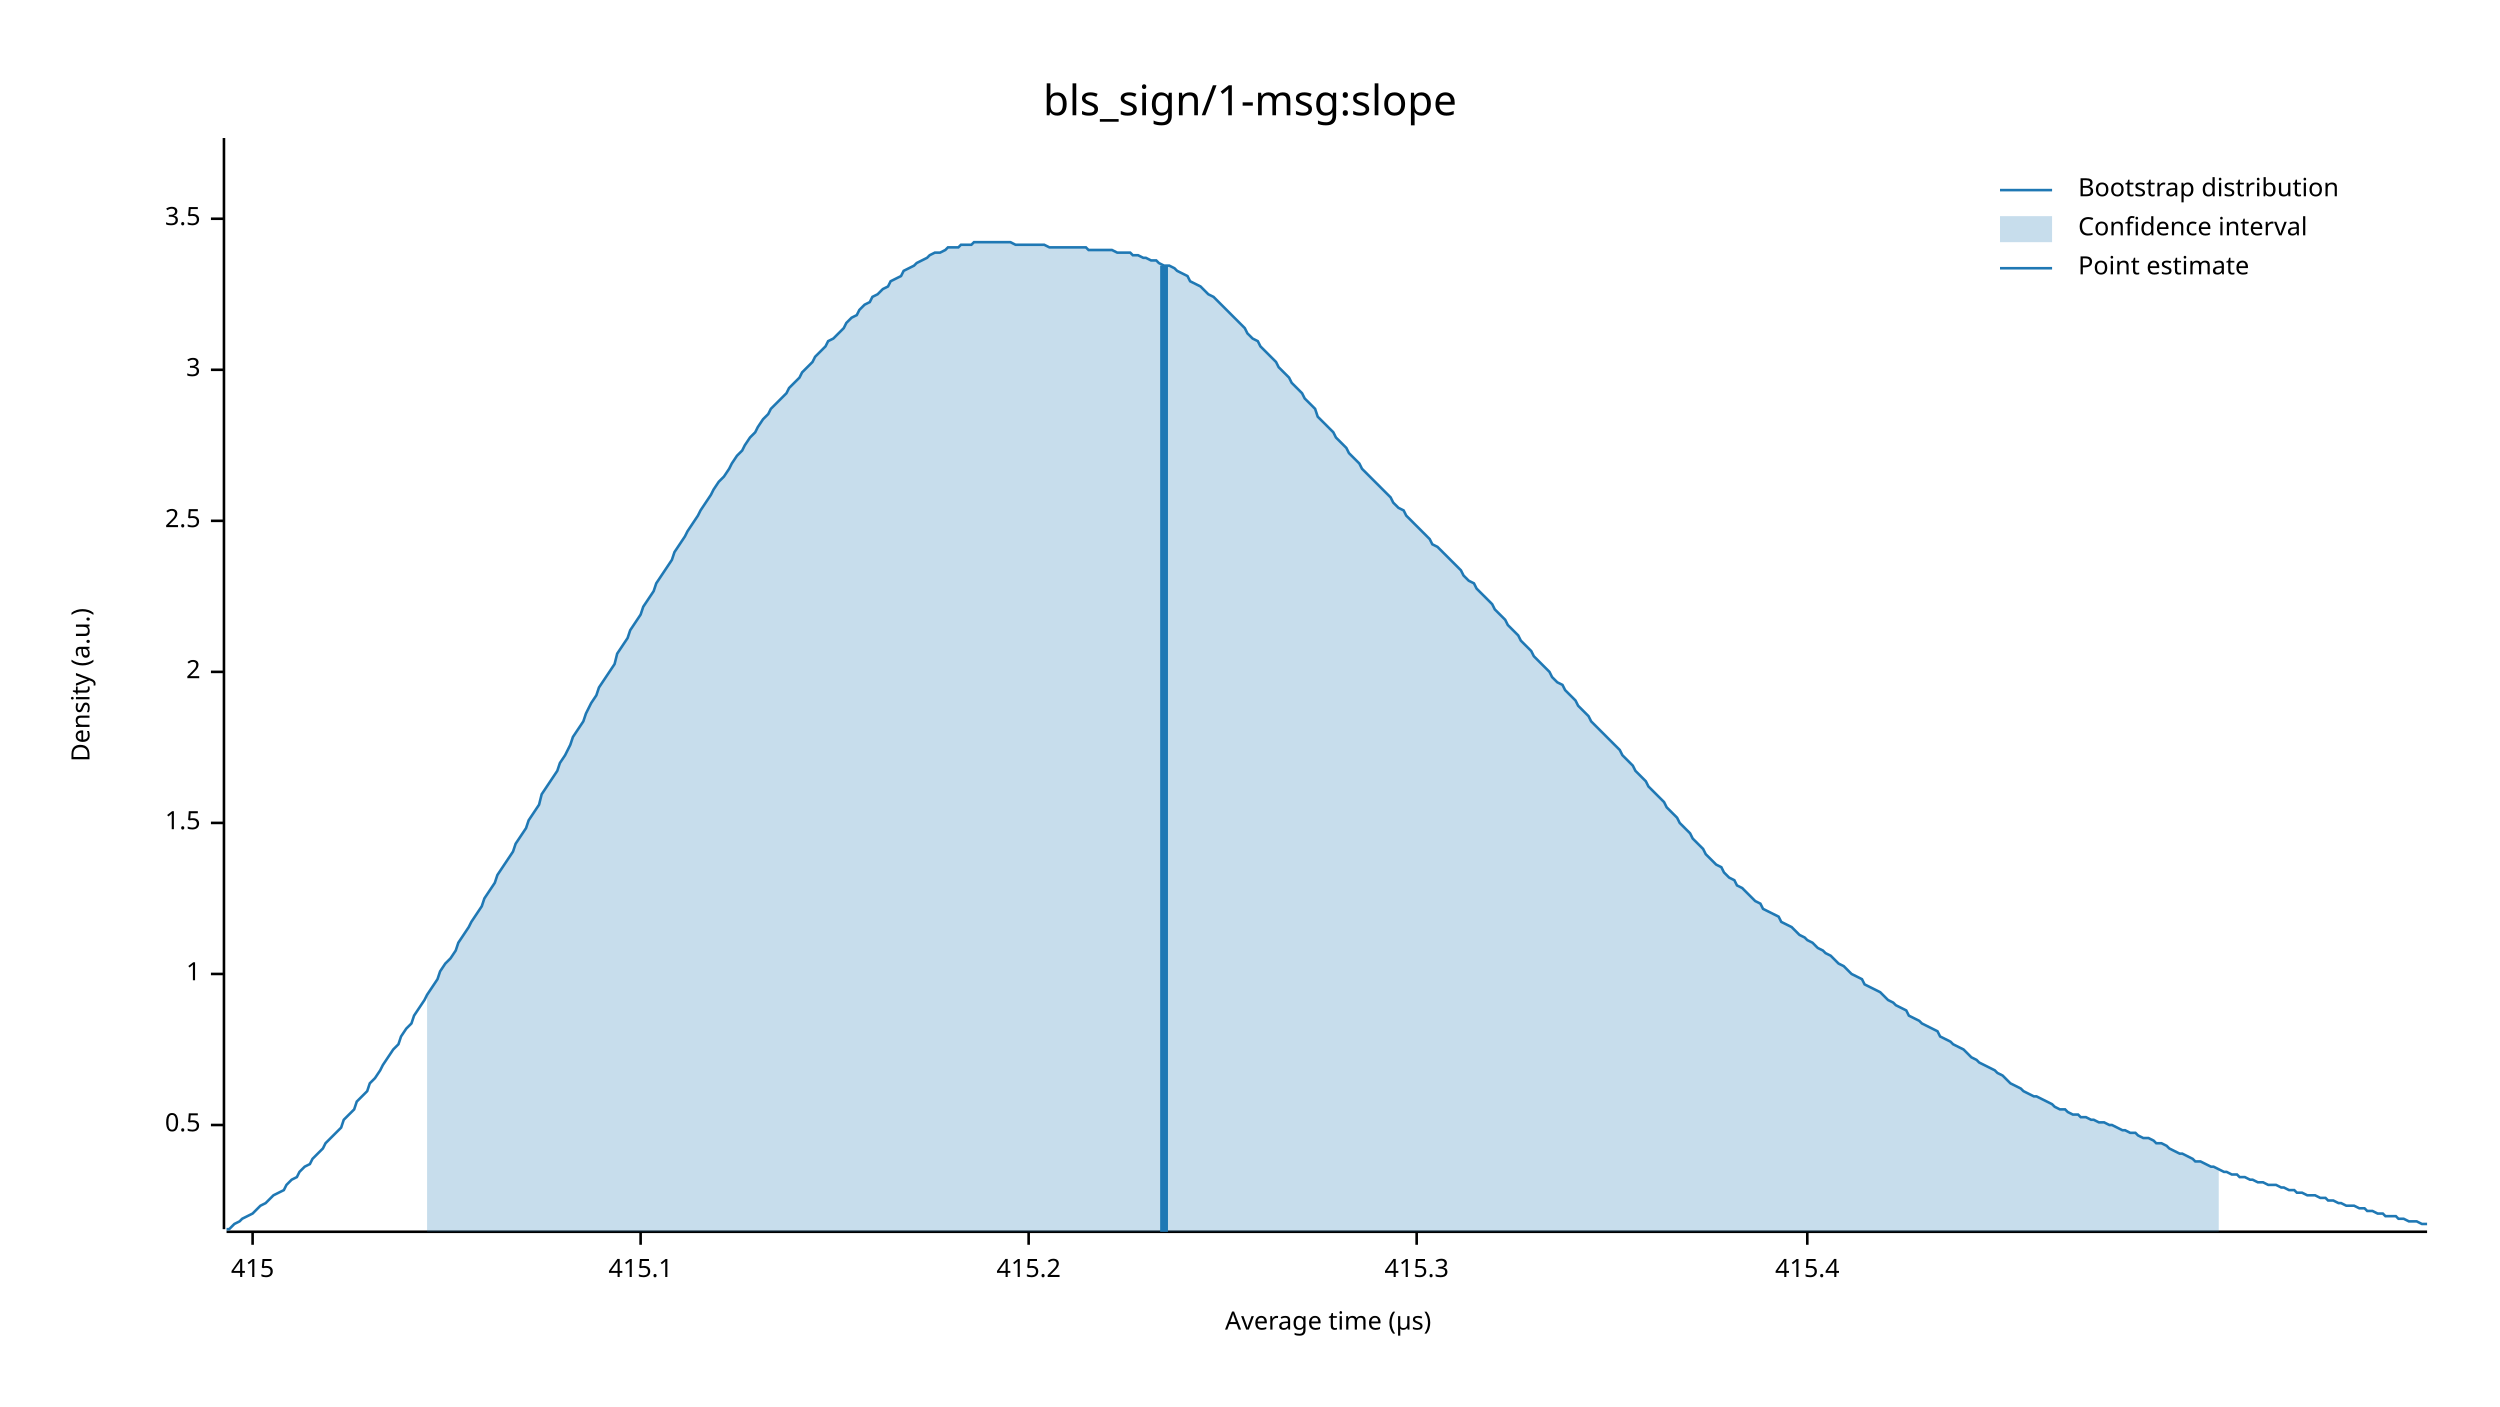
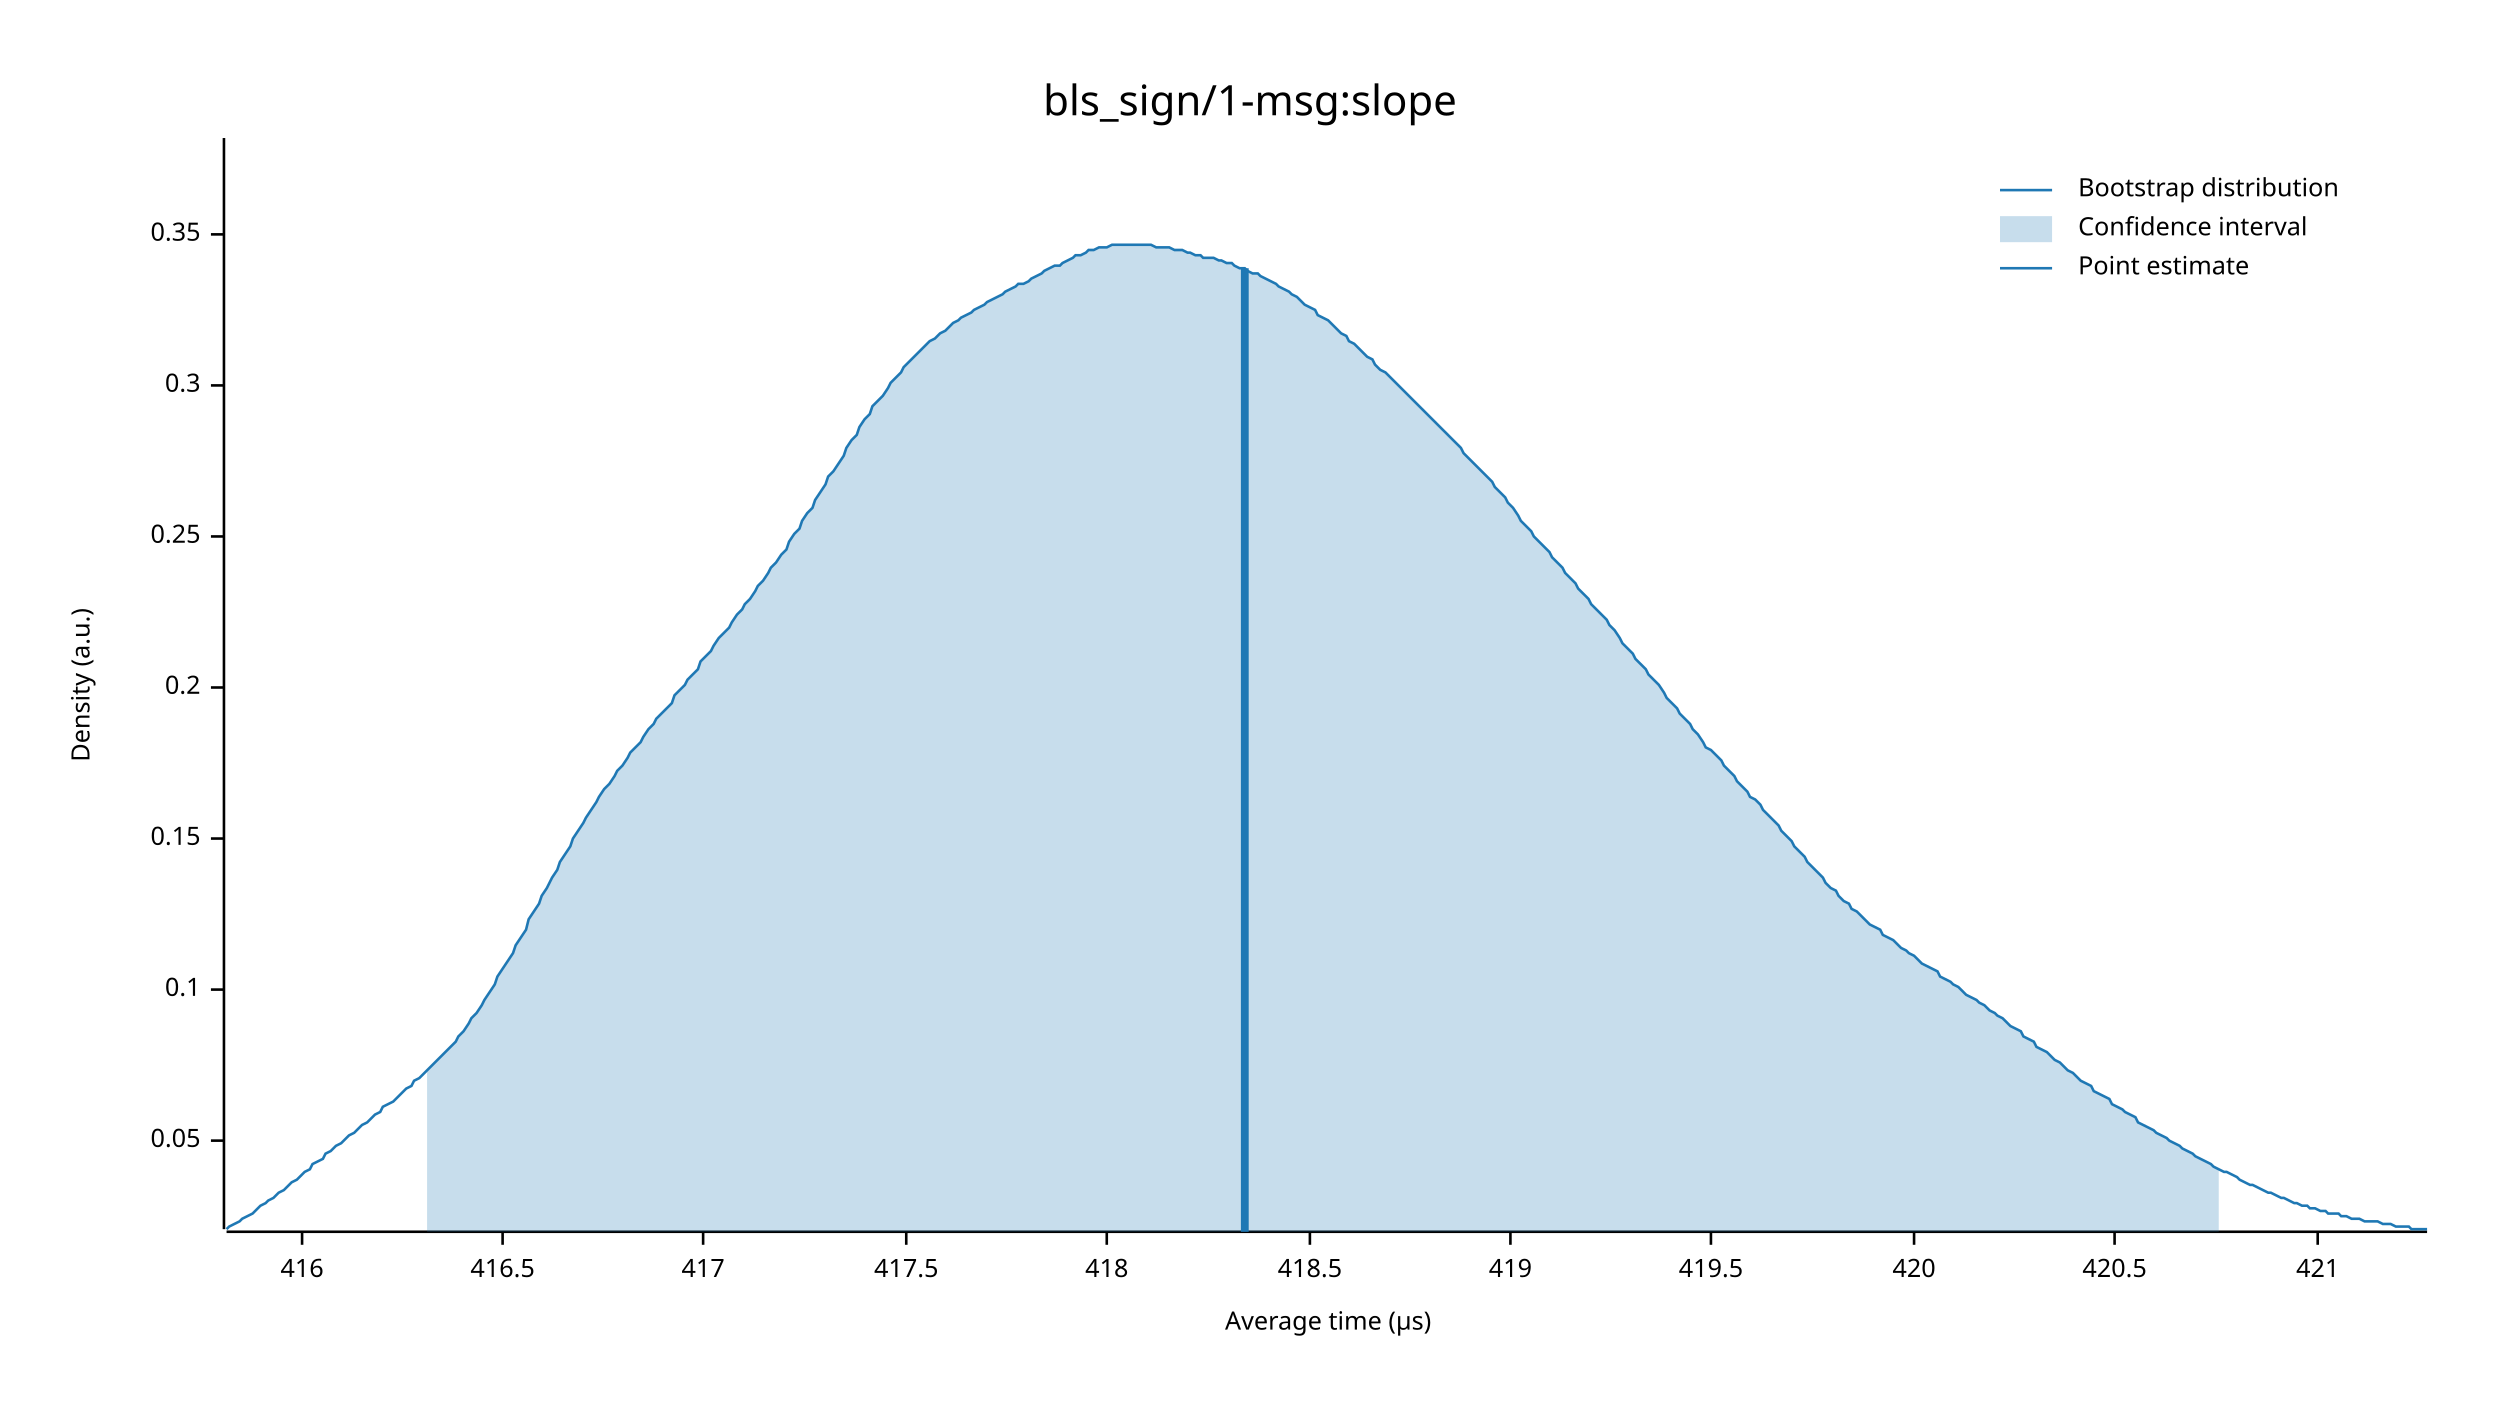
<svg xmlns="http://www.w3.org/2000/svg" width="960" height="540" viewBox="0 0 960 540">
  <text x="480" y="32" dy="0.76em" text-anchor="middle" font-family="sans-serif" font-size="16.129" opacity="1" fill="#000000">
bls_sign/1-msg:slope
</text>
  <text x="27" y="263" dy="0.76em" text-anchor="middle" font-family="sans-serif" font-size="9.677" opacity="1" fill="#000000" transform="rotate(270, 27, 263)">
Density (a.u.)
</text>
  <text x="510" y="513" dy="-0.5ex" text-anchor="middle" font-family="sans-serif" font-size="9.677" opacity="1" fill="#000000">
Average time (µs)
</text>
  <polyline fill="none" opacity="1" stroke="#000000" stroke-width="1" points="86,53 86,472 " />
-   <text x="77" y="432" dy="0.5ex" text-anchor="end" font-family="sans-serif" font-size="9.677" opacity="1" fill="#000000">
- 0.5
+   <text x="77" y="438" dy="0.5ex" text-anchor="end" font-family="sans-serif" font-size="9.677" opacity="1" fill="#000000">
+ 0.05
</text>
-   <polyline fill="none" opacity="1" stroke="#000000" stroke-width="1" points="81,432 86,432 " />
-   <text x="77" y="374" dy="0.5ex" text-anchor="end" font-family="sans-serif" font-size="9.677" opacity="1" fill="#000000">
- 1
+   <polyline fill="none" opacity="1" stroke="#000000" stroke-width="1" points="81,438 86,438 " />
+   <text x="77" y="380" dy="0.5ex" text-anchor="end" font-family="sans-serif" font-size="9.677" opacity="1" fill="#000000">
+ 0.1
</text>
-   <polyline fill="none" opacity="1" stroke="#000000" stroke-width="1" points="81,374 86,374 " />
-   <text x="77" y="316" dy="0.5ex" text-anchor="end" font-family="sans-serif" font-size="9.677" opacity="1" fill="#000000">
- 1.5
+   <polyline fill="none" opacity="1" stroke="#000000" stroke-width="1" points="81,380 86,380 " />
+   <text x="77" y="322" dy="0.5ex" text-anchor="end" font-family="sans-serif" font-size="9.677" opacity="1" fill="#000000">
+ 0.15
</text>
-   <polyline fill="none" opacity="1" stroke="#000000" stroke-width="1" points="81,316 86,316 " />
-   <text x="77" y="258" dy="0.5ex" text-anchor="end" font-family="sans-serif" font-size="9.677" opacity="1" fill="#000000">
- 2
+   <polyline fill="none" opacity="1" stroke="#000000" stroke-width="1" points="81,322 86,322 " />
+   <text x="77" y="264" dy="0.5ex" text-anchor="end" font-family="sans-serif" font-size="9.677" opacity="1" fill="#000000">
+ 0.2
</text>
-   <polyline fill="none" opacity="1" stroke="#000000" stroke-width="1" points="81,258 86,258 " />
-   <text x="77" y="200" dy="0.5ex" text-anchor="end" font-family="sans-serif" font-size="9.677" opacity="1" fill="#000000">
- 2.5
+   <polyline fill="none" opacity="1" stroke="#000000" stroke-width="1" points="81,264 86,264 " />
+   <text x="77" y="206" dy="0.5ex" text-anchor="end" font-family="sans-serif" font-size="9.677" opacity="1" fill="#000000">
+ 0.25
</text>
-   <polyline fill="none" opacity="1" stroke="#000000" stroke-width="1" points="81,200 86,200 " />
-   <text x="77" y="142" dy="0.5ex" text-anchor="end" font-family="sans-serif" font-size="9.677" opacity="1" fill="#000000">
- 3
+   <polyline fill="none" opacity="1" stroke="#000000" stroke-width="1" points="81,206 86,206 " />
+   <text x="77" y="148" dy="0.5ex" text-anchor="end" font-family="sans-serif" font-size="9.677" opacity="1" fill="#000000">
+ 0.3
</text>
-   <polyline fill="none" opacity="1" stroke="#000000" stroke-width="1" points="81,142 86,142 " />
-   <text x="77" y="84" dy="0.5ex" text-anchor="end" font-family="sans-serif" font-size="9.677" opacity="1" fill="#000000">
- 3.5
+   <polyline fill="none" opacity="1" stroke="#000000" stroke-width="1" points="81,148 86,148 " />
+   <text x="77" y="90" dy="0.5ex" text-anchor="end" font-family="sans-serif" font-size="9.677" opacity="1" fill="#000000">
+ 0.35
</text>
-   <polyline fill="none" opacity="1" stroke="#000000" stroke-width="1" points="81,84 86,84 " />
+   <polyline fill="none" opacity="1" stroke="#000000" stroke-width="1" points="81,90 86,90 " />
  <polyline fill="none" opacity="1" stroke="#000000" stroke-width="1" points="87,473 932,473 " />
-   <text x="97" y="483" dy="0.76em" text-anchor="middle" font-family="sans-serif" font-size="9.677" opacity="1" fill="#000000">
- 415
+   <text x="116" y="483" dy="0.76em" text-anchor="middle" font-family="sans-serif" font-size="9.677" opacity="1" fill="#000000">
+ 416
</text>
-   <polyline fill="none" opacity="1" stroke="#000000" stroke-width="1" points="97,473 97,478 " />
-   <text x="246" y="483" dy="0.76em" text-anchor="middle" font-family="sans-serif" font-size="9.677" opacity="1" fill="#000000">
- 415.1
+   <polyline fill="none" opacity="1" stroke="#000000" stroke-width="1" points="116,473 116,478 " />
+   <text x="193" y="483" dy="0.76em" text-anchor="middle" font-family="sans-serif" font-size="9.677" opacity="1" fill="#000000">
+ 416.5
</text>
-   <polyline fill="none" opacity="1" stroke="#000000" stroke-width="1" points="246,473 246,478 " />
-   <text x="395" y="483" dy="0.76em" text-anchor="middle" font-family="sans-serif" font-size="9.677" opacity="1" fill="#000000">
- 415.2
+   <polyline fill="none" opacity="1" stroke="#000000" stroke-width="1" points="193,473 193,478 " />
+   <text x="270" y="483" dy="0.76em" text-anchor="middle" font-family="sans-serif" font-size="9.677" opacity="1" fill="#000000">
+ 417
</text>
-   <polyline fill="none" opacity="1" stroke="#000000" stroke-width="1" points="395,473 395,478 " />
-   <text x="544" y="483" dy="0.76em" text-anchor="middle" font-family="sans-serif" font-size="9.677" opacity="1" fill="#000000">
- 415.3
+   <polyline fill="none" opacity="1" stroke="#000000" stroke-width="1" points="270,473 270,478 " />
+   <text x="348" y="483" dy="0.76em" text-anchor="middle" font-family="sans-serif" font-size="9.677" opacity="1" fill="#000000">
+ 417.5
</text>
-   <polyline fill="none" opacity="1" stroke="#000000" stroke-width="1" points="544,473 544,478 " />
-   <text x="694" y="483" dy="0.76em" text-anchor="middle" font-family="sans-serif" font-size="9.677" opacity="1" fill="#000000">
- 415.4
+   <polyline fill="none" opacity="1" stroke="#000000" stroke-width="1" points="348,473 348,478 " />
+   <text x="425" y="483" dy="0.76em" text-anchor="middle" font-family="sans-serif" font-size="9.677" opacity="1" fill="#000000">
+ 418
</text>
-   <polyline fill="none" opacity="1" stroke="#000000" stroke-width="1" points="694,473 694,478 " />
-   <polyline fill="none" opacity="1" stroke="#1F78B4" stroke-width="1" points="87,472 88,472 90,470 92,469 93,468 95,467 97,466 98,465 100,463 102,462 103,461 105,459 107,458 109,457 110,455 112,453 114,452 115,450 117,448 119,447 120,445 122,443 124,441 125,439 127,437 129,435 131,433 132,430 134,428 136,426 137,423 139,421 141,419 142,416 144,414 146,411 147,409 149,406 151,403 153,401 154,398 156,395 158,393 159,390 161,387 163,384 164,382 166,379 168,376 169,373 171,370 173,368 175,365 176,362 178,359 180,356 181,354 183,351 185,348 186,345 188,342 190,339 191,336 193,333 195,330 197,327 198,324 200,321 202,318 203,315 205,312 207,309 208,305 210,302 212,299 214,296 215,293 217,290 219,286 220,283 222,280 224,277 225,274 227,270 229,267 230,264 232,261 234,258 236,255 237,251 239,248 241,245 242,242 244,239 246,236 247,233 249,230 251,227 252,224 254,221 256,218 258,215 259,212 261,209 263,206 264,204 266,201 268,198 269,196 271,193 273,190 274,188 276,185 278,183 280,180 281,178 283,175 285,173 286,171 288,168 290,166 291,164 293,161 295,159 296,157 298,155 300,153 302,151 303,149 305,147 307,145 308,143 310,141 312,139 313,137 315,135 317,133 318,131 320,130 322,128 324,126 325,124 327,122 329,121 330,119 332,117 334,116 335,114 337,113 339,111 341,110 342,108 344,107 346,106 347,104 349,103 351,102 352,101 354,100 356,99 357,98 359,97 361,97 363,96 364,95 366,95 368,95 369,94 371,94 373,94 374,93 376,93 378,93 379,93 381,93 383,93 385,93 386,93 388,93 390,94 391,94 393,94 395,94 396,94 398,94 400,94 401,94 403,95 405,95 407,95 408,95 410,95 412,95 413,95 415,95 417,95 418,96 420,96 422,96 423,96 425,96 427,96 429,97 430,97 432,97 434,97 435,98 437,98 439,99 440,99 442,100 444,100 445,101 447,102 449,102 451,103 452,104 454,105 456,106 457,108 459,109 461,110 462,111 464,113 466,114 468,116 469,117 471,119 473,121 474,122 476,124 478,126 479,128 481,130 483,131 484,133 486,135 488,137 490,139 491,141 493,143 495,145 496,147 498,149 500,151 501,153 503,155 505,157 506,160 508,162 510,164 512,166 513,168 515,170 517,172 518,174 520,176 522,178 523,180 525,182 527,184 528,185 530,187 532,189 534,191 535,193 537,195 539,196 540,198 542,200 544,202 545,203 547,205 549,207 550,209 552,210 554,212 556,214 557,215 559,217 561,219 562,221 564,223 566,224 567,226 569,228 571,230 573,232 574,234 576,236 578,238 579,240 581,242 583,244 584,246 586,248 588,250 589,252 591,254 593,256 595,258 596,260 598,262 600,263 601,265 603,267 605,269 606,271 608,273 610,275 611,277 613,279 615,281 617,283 618,284 620,286 622,288 623,290 625,292 627,294 628,296 630,298 632,300 633,302 635,304 637,306 639,308 640,310 642,312 644,314 645,316 647,318 649,320 650,322 652,324 654,326 655,328 657,330 659,332 661,333 662,335 664,337 666,338 667,340 669,341 671,343 672,344 674,346 676,347 677,349 679,350 681,351 683,352 684,354 686,355 688,356 689,357 691,359 693,360 694,361 696,362 698,364 700,365 701,366 703,367 705,369 706,370 708,371 710,373 711,374 713,375 715,376 716,378 718,379 720,380 722,381 723,382 725,384 727,385 728,386 730,387 732,388 733,390 735,391 737,392 738,393 740,394 742,395 744,396 745,398 747,399 749,400 750,401 752,402 754,403 755,404 757,406 759,407 760,408 762,409 764,410 766,411 767,412 769,413 771,415 772,416 774,417 776,418 777,419 779,420 781,421 782,421 784,422 786,423 788,424 789,425 791,426 793,426 794,427 796,428 798,428 799,429 801,429 803,430 804,430 806,431 808,431 810,432 811,432 813,433 815,434 816,434 818,435 820,435 821,436 823,437 825,437 827,438 828,439 830,439 832,440 833,441 835,442 837,443 838,443 840,444 842,445 843,446 845,446 847,447 849,448 850,448 852,449 854,450 855,450 857,451 859,451 860,452 862,452 864,453 865,453 867,454 869,454 871,455 872,455 874,455 876,456 877,456 879,457 881,457 882,458 884,458 886,459 887,459 889,459 891,460 893,460 894,461 896,461 898,462 899,462 901,463 903,463 904,463 906,464 908,464 909,465 911,465 913,466 915,466 916,467 918,467 920,467 921,468 923,468 925,469 926,469 928,469 930,470 932,470 " />
-   <polygon opacity="0.25" fill="#1F78B4" points="164,382 166,379 168,376 169,373 171,370 173,368 175,365 176,362 178,359 180,356 181,354 183,351 185,348 186,345 188,342 190,339 191,336 193,333 195,330 197,327 198,324 200,321 202,318 203,315 205,312 207,309 208,305 210,302 212,299 214,296 215,293 217,290 219,286 220,283 222,280 224,277 225,274 227,270 229,267 230,264 232,261 234,258 236,255 237,251 239,248 241,245 242,242 244,239 246,236 247,233 249,230 251,227 252,224 254,221 256,218 258,215 259,212 261,209 263,206 264,204 266,201 268,198 269,196 271,193 273,190 274,188 276,185 278,183 280,180 281,178 283,175 285,173 286,171 288,168 290,166 291,164 293,161 295,159 296,157 298,155 300,153 302,151 303,149 305,147 307,145 308,143 310,141 312,139 313,137 315,135 317,133 318,131 320,130 322,128 324,126 325,124 327,122 329,121 330,119 332,117 334,116 335,114 337,113 339,111 341,110 342,108 344,107 346,106 347,104 349,103 351,102 352,101 354,100 356,99 357,98 359,97 361,97 363,96 364,95 366,95 368,95 369,94 371,94 373,94 374,93 376,93 378,93 379,93 381,93 383,93 385,93 386,93 388,93 390,94 391,94 393,94 395,94 396,94 398,94 400,94 401,94 403,95 405,95 407,95 408,95 410,95 412,95 413,95 415,95 417,95 418,96 420,96 422,96 423,96 425,96 427,96 429,97 430,97 432,97 434,97 435,98 437,98 439,99 440,99 442,100 444,100 445,101 447,102 449,102 451,103 452,104 454,105 456,106 457,108 459,109 461,110 462,111 464,113 466,114 468,116 469,117 471,119 473,121 474,122 476,124 478,126 479,128 481,130 483,131 484,133 486,135 488,137 490,139 491,141 493,143 495,145 496,147 498,149 500,151 501,153 503,155 505,157 506,160 508,162 510,164 512,166 513,168 515,170 517,172 518,174 520,176 522,178 523,180 525,182 527,184 528,185 530,187 532,189 534,191 535,193 537,195 539,196 540,198 542,200 544,202 545,203 547,205 549,207 550,209 552,210 554,212 556,214 557,215 559,217 561,219 562,221 564,223 566,224 567,226 569,228 571,230 573,232 574,234 576,236 578,238 579,240 581,242 583,244 584,246 586,248 588,250 589,252 591,254 593,256 595,258 596,260 598,262 600,263 601,265 603,267 605,269 606,271 608,273 610,275 611,277 613,279 615,281 617,283 618,284 620,286 622,288 623,290 625,292 627,294 628,296 630,298 632,300 633,302 635,304 637,306 639,308 640,310 642,312 644,314 645,316 647,318 649,320 650,322 652,324 654,326 655,328 657,330 659,332 661,333 662,335 664,337 666,338 667,340 669,341 671,343 672,344 674,346 676,347 677,349 679,350 681,351 683,352 684,354 686,355 688,356 689,357 691,359 693,360 694,361 696,362 698,364 700,365 701,366 703,367 705,369 706,370 708,371 710,373 711,374 713,375 715,376 716,378 718,379 720,380 722,381 723,382 725,384 727,385 728,386 730,387 732,388 733,390 735,391 737,392 738,393 740,394 742,395 744,396 745,398 747,399 749,400 750,401 752,402 754,403 755,404 757,406 759,407 760,408 762,409 764,410 766,411 767,412 769,413 771,415 772,416 774,417 776,418 777,419 779,420 781,421 782,421 784,422 786,423 788,424 789,425 791,426 793,426 794,427 796,428 798,428 799,429 801,429 803,430 804,430 806,431 808,431 810,432 811,432 813,433 815,434 816,434 818,435 820,435 821,436 823,437 825,437 827,438 828,439 830,439 832,440 833,441 835,442 837,443 838,443 840,444 842,445 843,446 845,446 847,447 849,448 850,448 852,449 852,473 164,473 " />
-   <polyline fill="none" opacity="1" stroke="#1F78B4" stroke-width="3" points="447,473 447,102 " />
+   <polyline fill="none" opacity="1" stroke="#000000" stroke-width="1" points="425,473 425,478 " />
+   <text x="503" y="483" dy="0.76em" text-anchor="middle" font-family="sans-serif" font-size="9.677" opacity="1" fill="#000000">
+ 418.5
+ </text>
+   <polyline fill="none" opacity="1" stroke="#000000" stroke-width="1" points="503,473 503,478 " />
+   <text x="580" y="483" dy="0.76em" text-anchor="middle" font-family="sans-serif" font-size="9.677" opacity="1" fill="#000000">
+ 419
+ </text>
+   <polyline fill="none" opacity="1" stroke="#000000" stroke-width="1" points="580,473 580,478 " />
+   <text x="657" y="483" dy="0.76em" text-anchor="middle" font-family="sans-serif" font-size="9.677" opacity="1" fill="#000000">
+ 419.5
+ </text>
+   <polyline fill="none" opacity="1" stroke="#000000" stroke-width="1" points="657,473 657,478 " />
+   <text x="735" y="483" dy="0.76em" text-anchor="middle" font-family="sans-serif" font-size="9.677" opacity="1" fill="#000000">
+ 420
+ </text>
+   <polyline fill="none" opacity="1" stroke="#000000" stroke-width="1" points="735,473 735,478 " />
+   <text x="812" y="483" dy="0.76em" text-anchor="middle" font-family="sans-serif" font-size="9.677" opacity="1" fill="#000000">
+ 420.5
+ </text>
+   <polyline fill="none" opacity="1" stroke="#000000" stroke-width="1" points="812,473 812,478 " />
+   <text x="890" y="483" dy="0.76em" text-anchor="middle" font-family="sans-serif" font-size="9.677" opacity="1" fill="#000000">
+ 421
+ </text>
+   <polyline fill="none" opacity="1" stroke="#000000" stroke-width="1" points="890,473 890,478 " />
+   <polyline fill="none" opacity="1" stroke="#1F78B4" stroke-width="1" points="87,472 88,471 90,470 92,469 93,468 95,467 97,466 98,465 100,463 102,462 103,461 105,460 107,458 109,457 110,456 112,454 114,453 115,452 117,450 119,449 120,447 122,446 124,445 125,443 127,442 129,440 131,439 132,438 134,436 136,435 137,434 139,432 141,431 142,430 144,428 146,427 147,425 149,424 151,423 153,421 154,420 156,418 158,417 159,415 161,414 163,412 164,411 166,409 168,407 169,406 171,404 173,402 175,400 176,398 178,396 180,393 181,391 183,389 185,386 186,384 188,381 190,378 191,375 193,372 195,369 197,366 198,363 200,360 202,357 203,353 205,350 207,347 208,344 210,341 212,337 214,334 215,331 217,328 219,325 220,322 222,319 224,316 225,314 227,311 229,308 230,306 232,303 234,301 236,298 237,296 239,294 241,291 242,289 244,287 246,285 247,283 249,280 251,278 252,276 254,274 256,272 258,270 259,267 261,265 263,263 264,261 266,259 268,257 269,254 271,252 273,250 274,248 276,245 278,243 280,241 281,239 283,236 285,234 286,232 288,230 290,227 291,225 293,223 295,220 296,218 298,216 300,213 302,211 303,208 305,205 307,203 308,200 310,197 312,195 313,192 315,189 317,186 318,183 320,181 322,178 324,175 325,172 327,169 329,167 330,164 332,161 334,159 335,156 337,154 339,152 341,149 342,147 344,145 346,143 347,141 349,139 351,137 352,136 354,134 356,132 357,131 359,130 361,128 363,127 364,126 366,124 368,123 369,122 371,121 373,120 374,119 376,118 378,117 379,116 381,115 383,114 385,113 386,112 388,111 390,110 391,109 393,109 395,108 396,107 398,106 400,105 401,104 403,103 405,102 407,102 408,101 410,100 412,99 413,98 415,98 417,97 418,96 420,96 422,95 423,95 425,95 427,94 429,94 430,94 432,94 434,94 435,94 437,94 439,94 440,94 442,94 444,95 445,95 447,95 449,95 451,96 452,96 454,96 456,97 457,97 459,98 461,98 462,99 464,99 466,99 468,100 469,100 471,101 473,101 474,102 476,103 478,103 479,104 481,105 483,105 484,106 486,107 488,108 490,109 491,110 493,111 495,112 496,113 498,114 500,116 501,117 503,118 505,119 506,121 508,122 510,123 512,125 513,126 515,128 517,129 518,131 520,132 522,134 523,135 525,137 527,138 528,140 530,142 532,143 534,145 535,146 537,148 539,150 540,151 542,153 544,155 545,156 547,158 549,160 550,161 552,163 554,165 556,167 557,168 559,170 561,172 562,174 564,176 566,178 567,179 569,181 571,183 573,185 574,187 576,189 578,191 579,193 581,195 583,198 584,200 586,202 588,204 589,206 591,208 593,210 595,212 596,214 598,216 600,218 601,220 603,222 605,224 606,226 608,228 610,230 611,232 613,234 615,236 617,238 618,240 620,242 622,245 623,247 625,249 627,251 628,253 630,255 632,257 633,259 635,261 637,263 639,266 640,268 642,270 644,272 645,274 647,276 649,278 650,280 652,282 654,285 655,287 657,288 659,290 661,292 662,294 664,296 666,298 667,300 669,302 671,304 672,306 674,307 676,309 677,311 679,313 681,315 683,317 684,319 686,321 688,323 689,325 691,327 693,329 694,331 696,333 698,335 700,337 701,339 703,341 705,342 706,344 708,346 710,347 711,349 713,350 715,352 716,353 718,355 720,356 722,357 723,359 725,360 727,361 728,362 730,364 732,365 733,366 735,367 737,369 738,370 740,371 742,372 744,373 745,375 747,376 749,377 750,378 752,379 754,381 755,382 757,383 759,384 760,385 762,386 764,388 766,389 767,390 769,391 771,393 772,394 774,395 776,396 777,398 779,399 781,400 782,402 784,403 786,404 788,406 789,407 791,408 793,410 794,411 796,412 798,414 799,415 801,416 803,417 804,419 806,420 808,421 810,422 811,424 813,425 815,426 816,427 818,428 820,429 821,431 823,432 825,433 827,434 828,435 830,436 832,437 833,438 835,439 837,440 838,441 840,442 842,443 843,444 845,445 847,446 849,447 850,448 852,449 854,450 855,450 857,451 859,452 860,453 862,454 864,455 865,455 867,456 869,457 871,458 872,458 874,459 876,460 877,460 879,461 881,462 882,462 884,463 886,463 887,464 889,464 891,465 893,465 894,466 896,466 898,466 899,467 901,467 903,468 904,468 906,468 908,469 909,469 911,469 913,469 915,470 916,470 918,470 920,471 921,471 923,471 925,471 926,472 928,472 930,472 932,472 " />
+   <polygon opacity="0.25" fill="#1F78B4" points="164,411 166,409 168,407 169,406 171,404 173,402 175,400 176,398 178,396 180,393 181,391 183,389 185,386 186,384 188,381 190,378 191,375 193,372 195,369 197,366 198,363 200,360 202,357 203,353 205,350 207,347 208,344 210,341 212,337 214,334 215,331 217,328 219,325 220,322 222,319 224,316 225,314 227,311 229,308 230,306 232,303 234,301 236,298 237,296 239,294 241,291 242,289 244,287 246,285 247,283 249,280 251,278 252,276 254,274 256,272 258,270 259,267 261,265 263,263 264,261 266,259 268,257 269,254 271,252 273,250 274,248 276,245 278,243 280,241 281,239 283,236 285,234 286,232 288,230 290,227 291,225 293,223 295,220 296,218 298,216 300,213 302,211 303,208 305,205 307,203 308,200 310,197 312,195 313,192 315,189 317,186 318,183 320,181 322,178 324,175 325,172 327,169 329,167 330,164 332,161 334,159 335,156 337,154 339,152 341,149 342,147 344,145 346,143 347,141 349,139 351,137 352,136 354,134 356,132 357,131 359,130 361,128 363,127 364,126 366,124 368,123 369,122 371,121 373,120 374,119 376,118 378,117 379,116 381,115 383,114 385,113 386,112 388,111 390,110 391,109 393,109 395,108 396,107 398,106 400,105 401,104 403,103 405,102 407,102 408,101 410,100 412,99 413,98 415,98 417,97 418,96 420,96 422,95 423,95 425,95 427,94 429,94 430,94 432,94 434,94 435,94 437,94 439,94 440,94 442,94 444,95 445,95 447,95 449,95 451,96 452,96 454,96 456,97 457,97 459,98 461,98 462,99 464,99 466,99 468,100 469,100 471,101 473,101 474,102 476,103 478,103 479,104 481,105 483,105 484,106 486,107 488,108 490,109 491,110 493,111 495,112 496,113 498,114 500,116 501,117 503,118 505,119 506,121 508,122 510,123 512,125 513,126 515,128 517,129 518,131 520,132 522,134 523,135 525,137 527,138 528,140 530,142 532,143 534,145 535,146 537,148 539,150 540,151 542,153 544,155 545,156 547,158 549,160 550,161 552,163 554,165 556,167 557,168 559,170 561,172 562,174 564,176 566,178 567,179 569,181 571,183 573,185 574,187 576,189 578,191 579,193 581,195 583,198 584,200 586,202 588,204 589,206 591,208 593,210 595,212 596,214 598,216 600,218 601,220 603,222 605,224 606,226 608,228 610,230 611,232 613,234 615,236 617,238 618,240 620,242 622,245 623,247 625,249 627,251 628,253 630,255 632,257 633,259 635,261 637,263 639,266 640,268 642,270 644,272 645,274 647,276 649,278 650,280 652,282 654,285 655,287 657,288 659,290 661,292 662,294 664,296 666,298 667,300 669,302 671,304 672,306 674,307 676,309 677,311 679,313 681,315 683,317 684,319 686,321 688,323 689,325 691,327 693,329 694,331 696,333 698,335 700,337 701,339 703,341 705,342 706,344 708,346 710,347 711,349 713,350 715,352 716,353 718,355 720,356 722,357 723,359 725,360 727,361 728,362 730,364 732,365 733,366 735,367 737,369 738,370 740,371 742,372 744,373 745,375 747,376 749,377 750,378 752,379 754,381 755,382 757,383 759,384 760,385 762,386 764,388 766,389 767,390 769,391 771,393 772,394 774,395 776,396 777,398 779,399 781,400 782,402 784,403 786,404 788,406 789,407 791,408 793,410 794,411 796,412 798,414 799,415 801,416 803,417 804,419 806,420 808,421 810,422 811,424 813,425 815,426 816,427 818,428 820,429 821,431 823,432 825,433 827,434 828,435 830,436 832,437 833,438 835,439 837,440 838,441 840,442 842,443 843,444 845,445 847,446 849,447 850,448 852,449 852,473 164,473 " />
+   <polyline fill="none" opacity="1" stroke="#1F78B4" stroke-width="3" points="478,473 478,103 " />
  <text x="798" y="68" dy="0.76em" text-anchor="start" font-family="sans-serif" font-size="9.677" opacity="1" fill="#000000">
Bootstrap distribution
</text>
  <text x="798" y="83" dy="0.76em" text-anchor="start" font-family="sans-serif" font-size="9.677" opacity="1" fill="#000000">
Confidence interval
</text>
  <text x="798" y="98" dy="0.76em" text-anchor="start" font-family="sans-serif" font-size="9.677" opacity="1" fill="#000000">
Point estimate
</text>
  <polyline fill="none" opacity="1" stroke="#1F78B4" stroke-width="1" points="768,73 788,73 " />
  <rect x="768" y="83" width="20" height="10" opacity="0.25" fill="#1F78B4" stroke="none" />
  <polyline fill="none" opacity="1" stroke="#1F78B4" stroke-width="1" points="768,103 788,103 " />
</svg>
